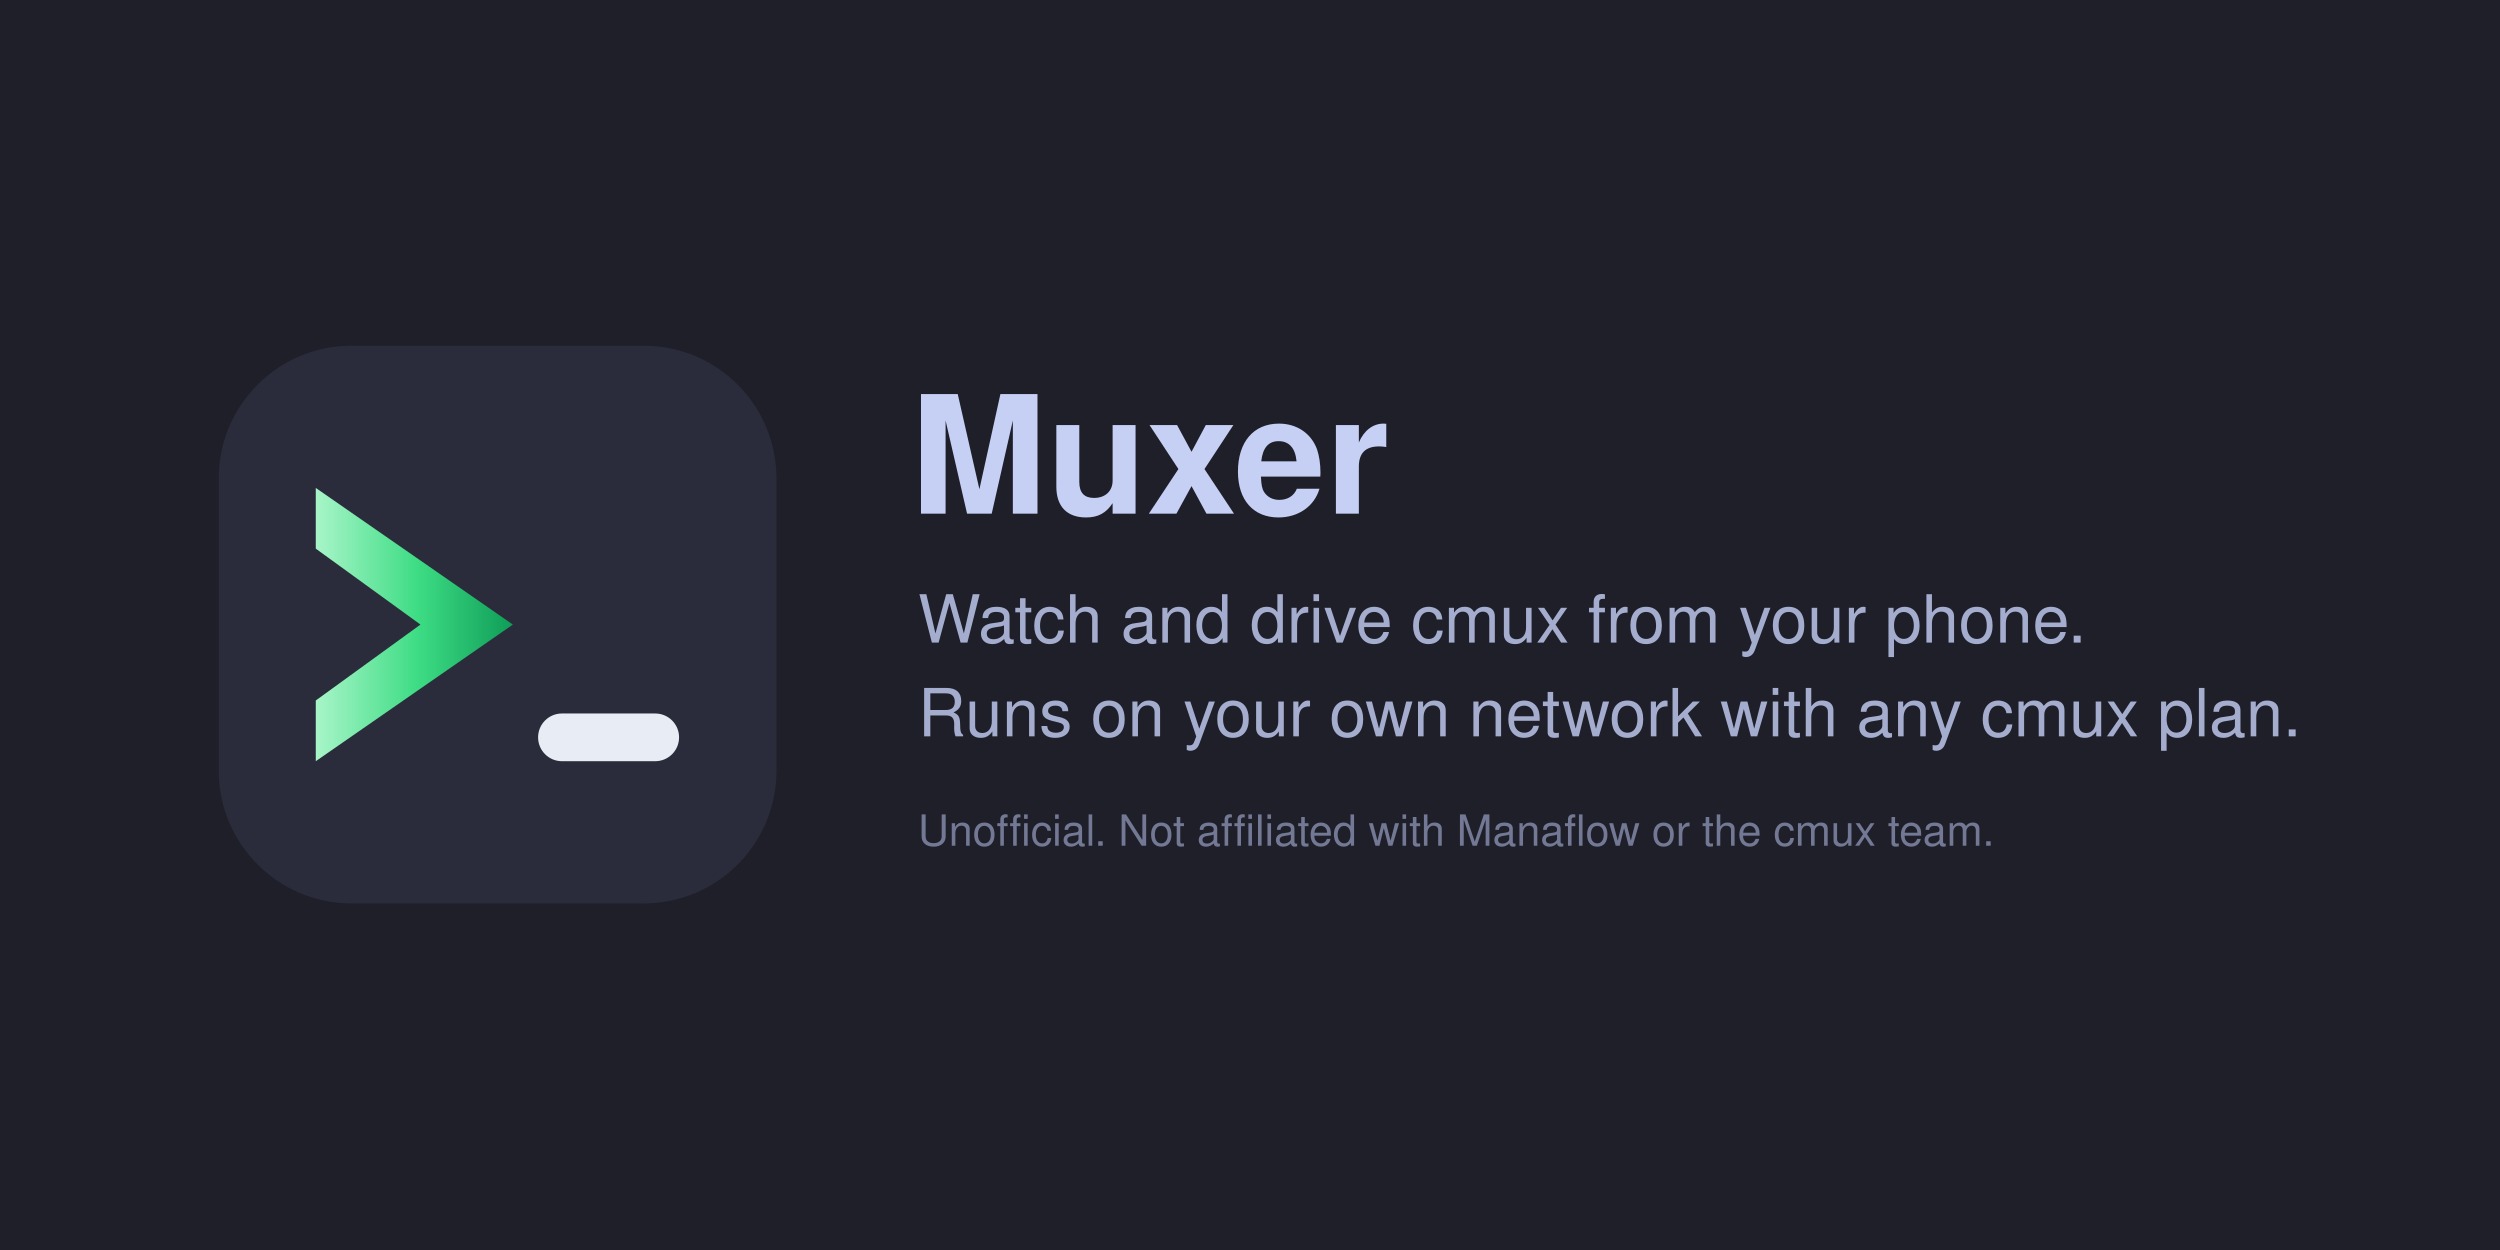
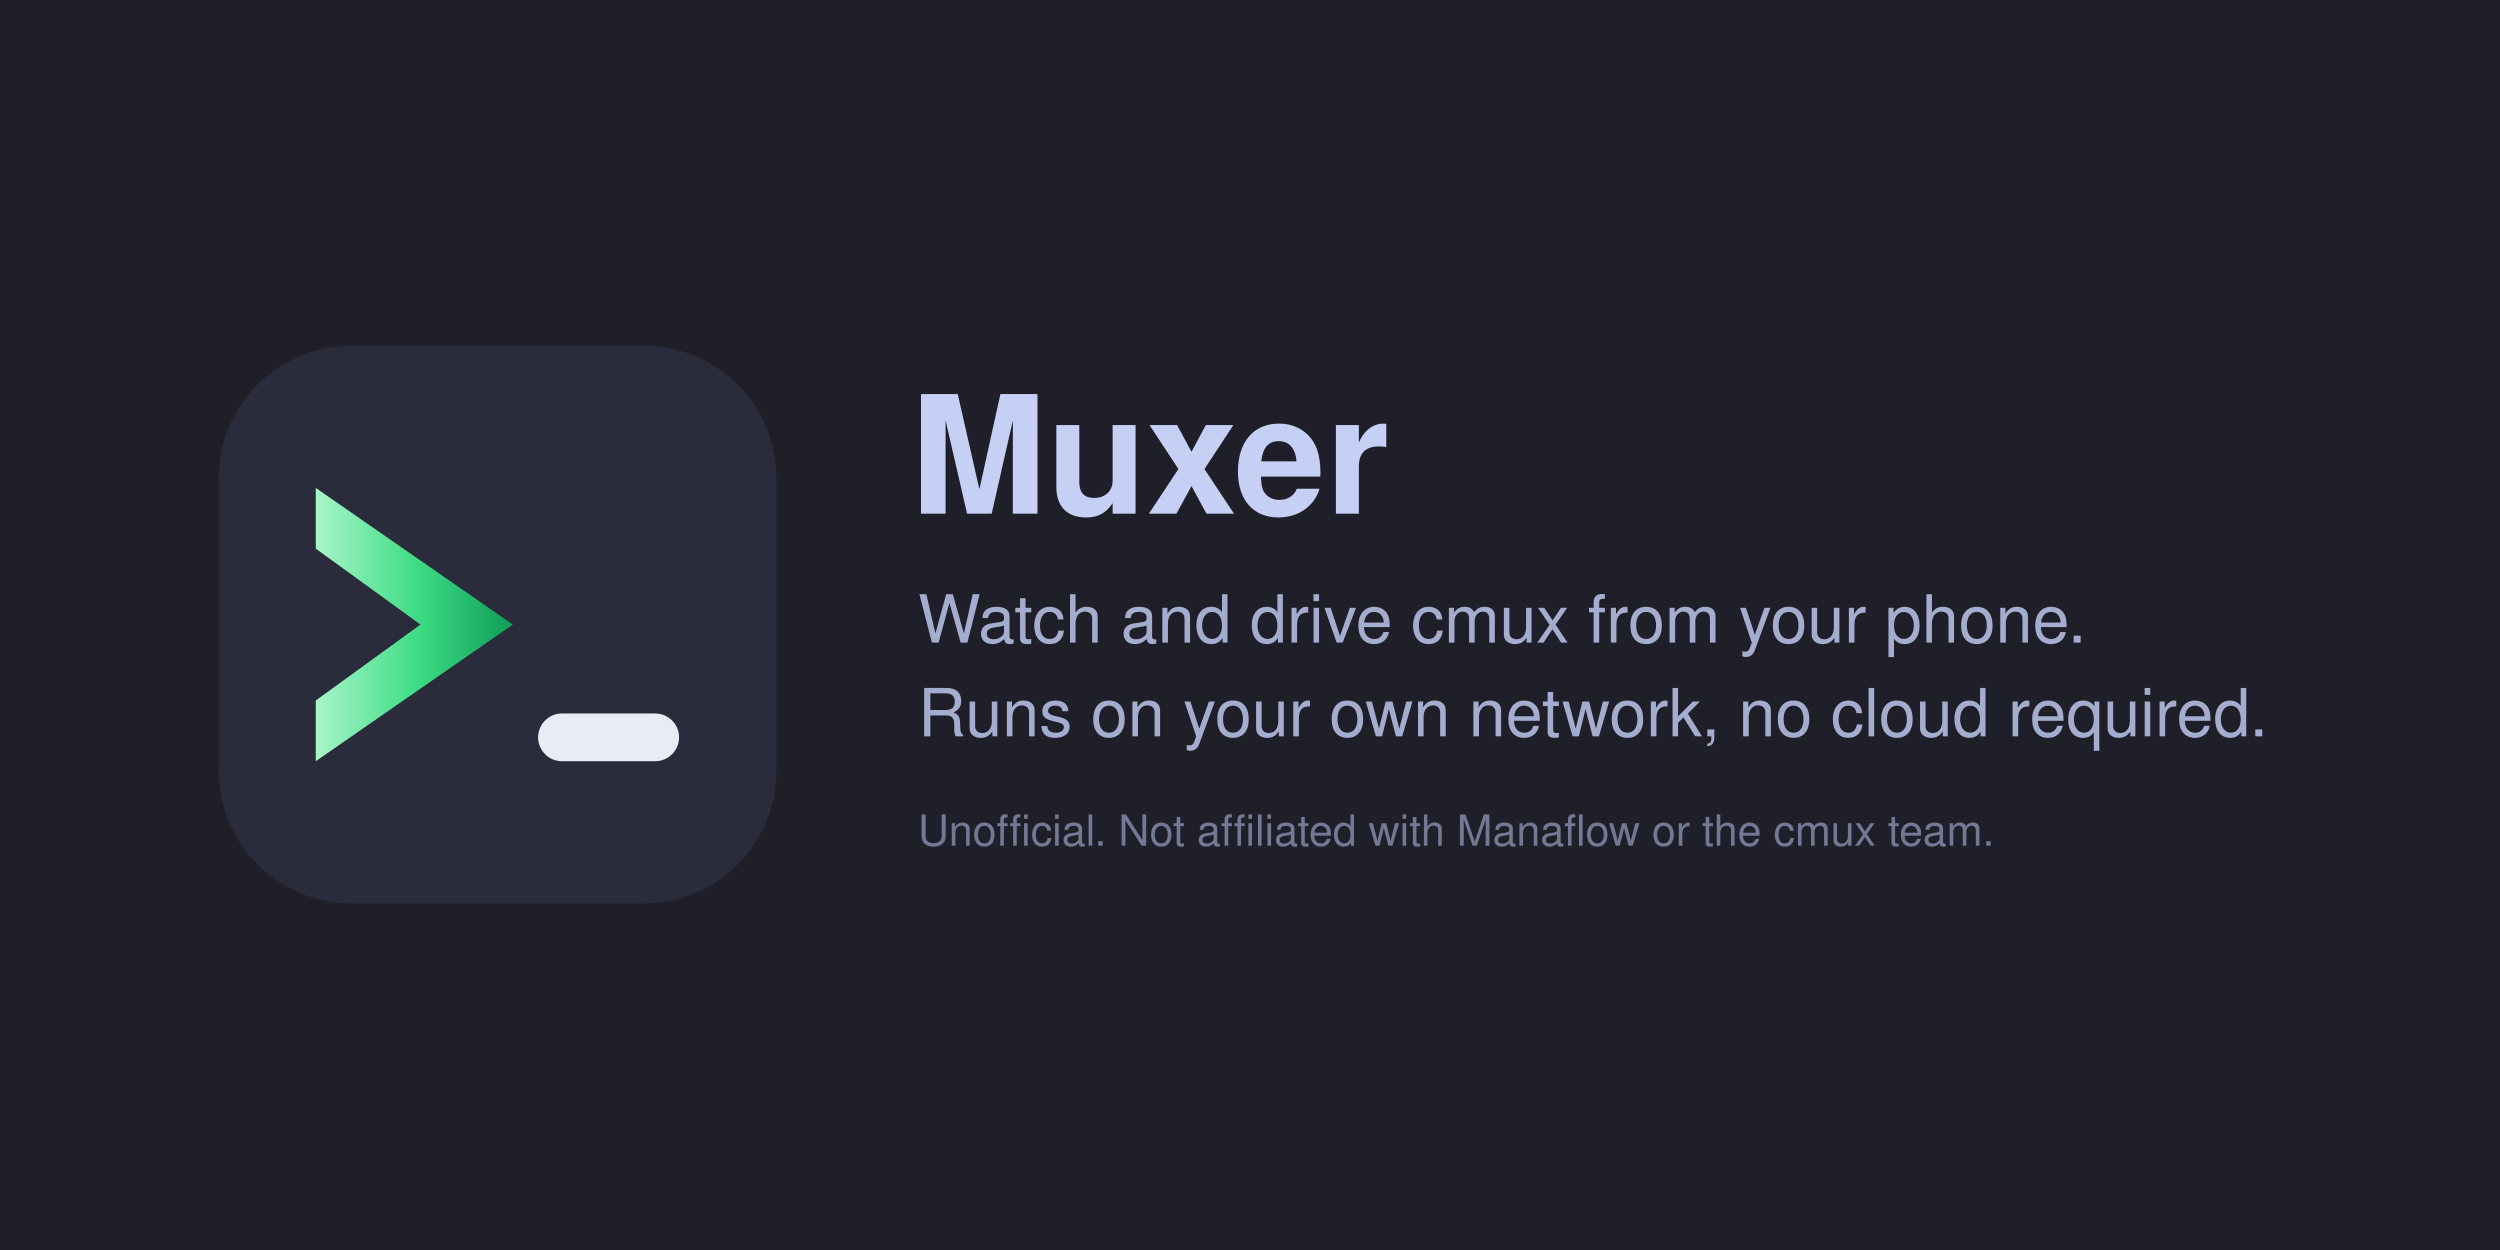
<svg xmlns="http://www.w3.org/2000/svg" width="1280" height="640" viewBox="0 0 1280 640">
  <defs>
    <linearGradient id="chevron" x1="18.79" y1="54" x2="56.95" y2="54" gradientUnits="userSpaceOnUse">
      <stop offset="0" stop-color="#A8F5C8" />
      <stop offset="0.52" stop-color="#3DDC84" />
      <stop offset="1" stop-color="#0F9D58" />
    </linearGradient>
  </defs>
  <rect width="1280" height="640" fill="#1E1F29" />
  <g transform="translate(112 177) scale(2.644)">
    <rect width="108" height="108" rx="25.7" fill="#2A2C3B" />
    <path d="M18.79,27.54 L56.95,54.0 L18.79,80.46 L18.79,68.7 L39.06,54.0 L18.79,39.3 Z" fill="url(#chevron)" />
    <rect x="61.84" y="71.22" width="27.3" height="9.24" rx="4.62" fill="#E8EDF5" />
  </g>
  <g font-family="Helvetica Neue, Helvetica, Arial, sans-serif">
    <text x="466" y="263" font-size="84" font-weight="700" fill="#C6D0F5">Muxer</text>
    <text x="470" y="329" font-size="34" fill="#A5ADCE">Watch and drive cmux from your phone.</text>
-     <text x="470" y="377" font-size="34" fill="#A5ADCE">Runs on your own network with any cmux plan.</text>
+     <text x="470" y="377" font-size="34" fill="#A5ADCE">Runs on your own network, no cloud required.</text>
    <text x="470" y="433" font-size="22" fill="#737994">Unofficial. Not affiliated with Manaflow or the cmux team.</text>
  </g>
</svg>
